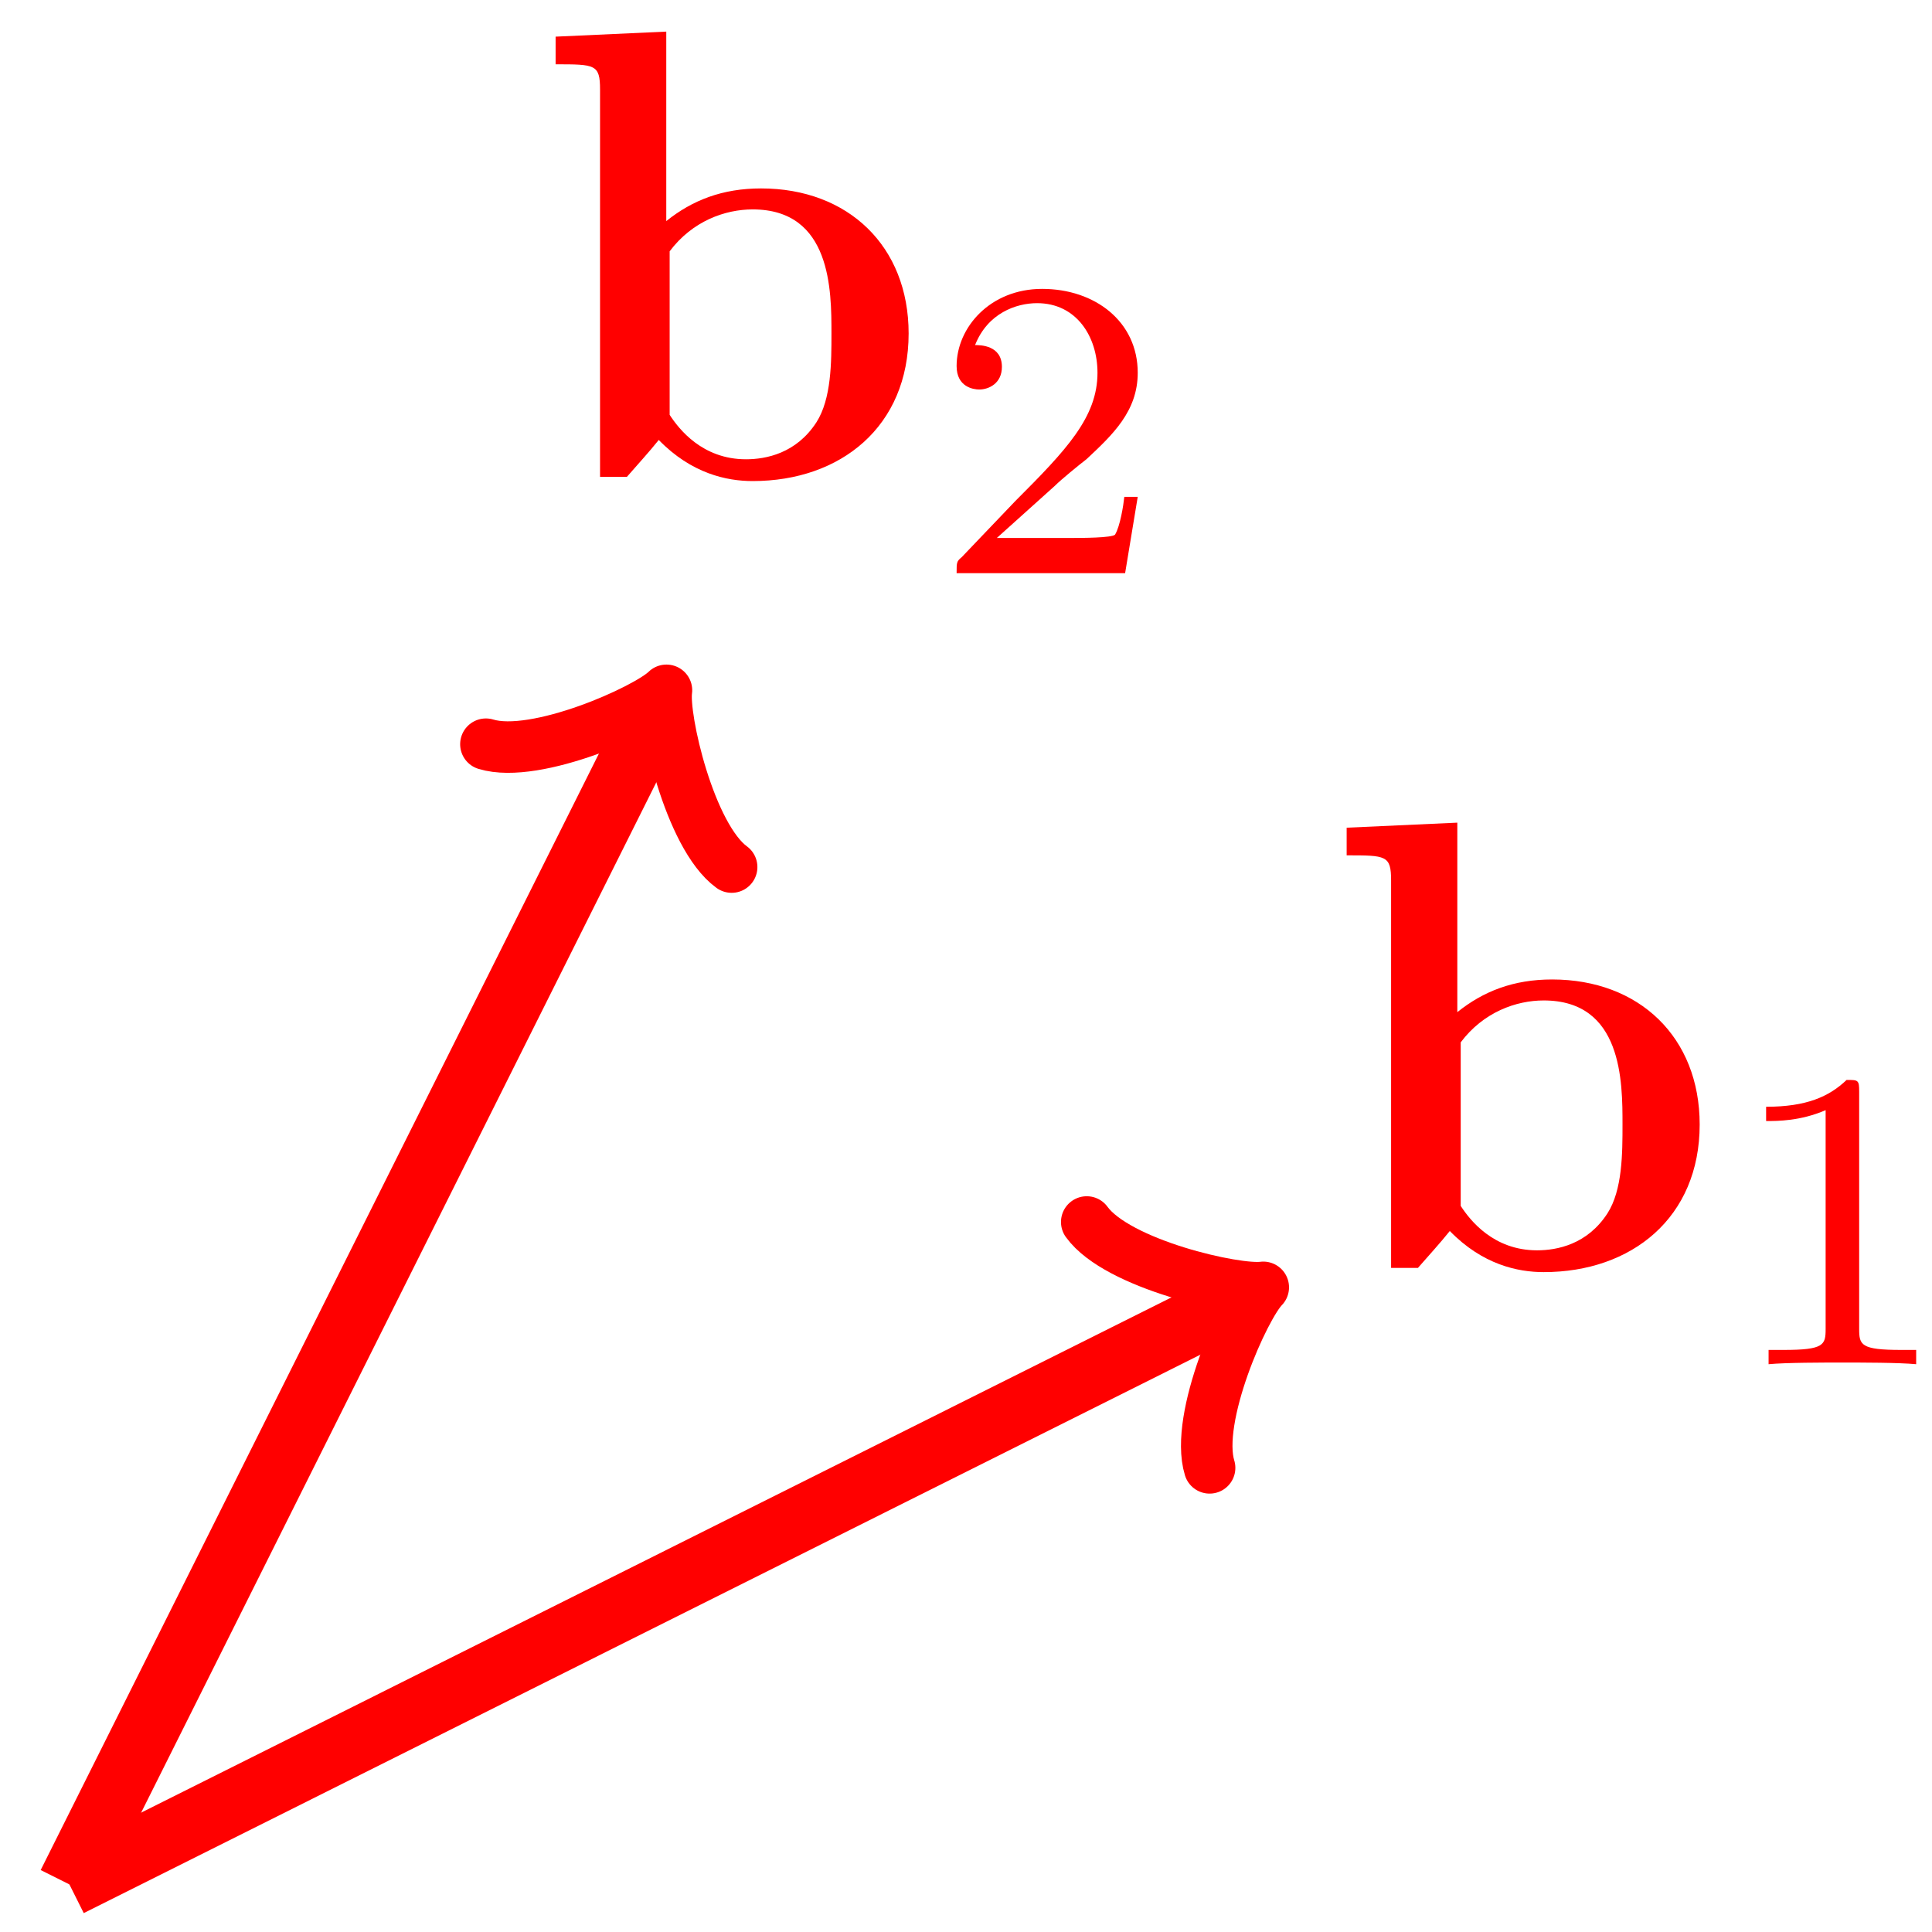
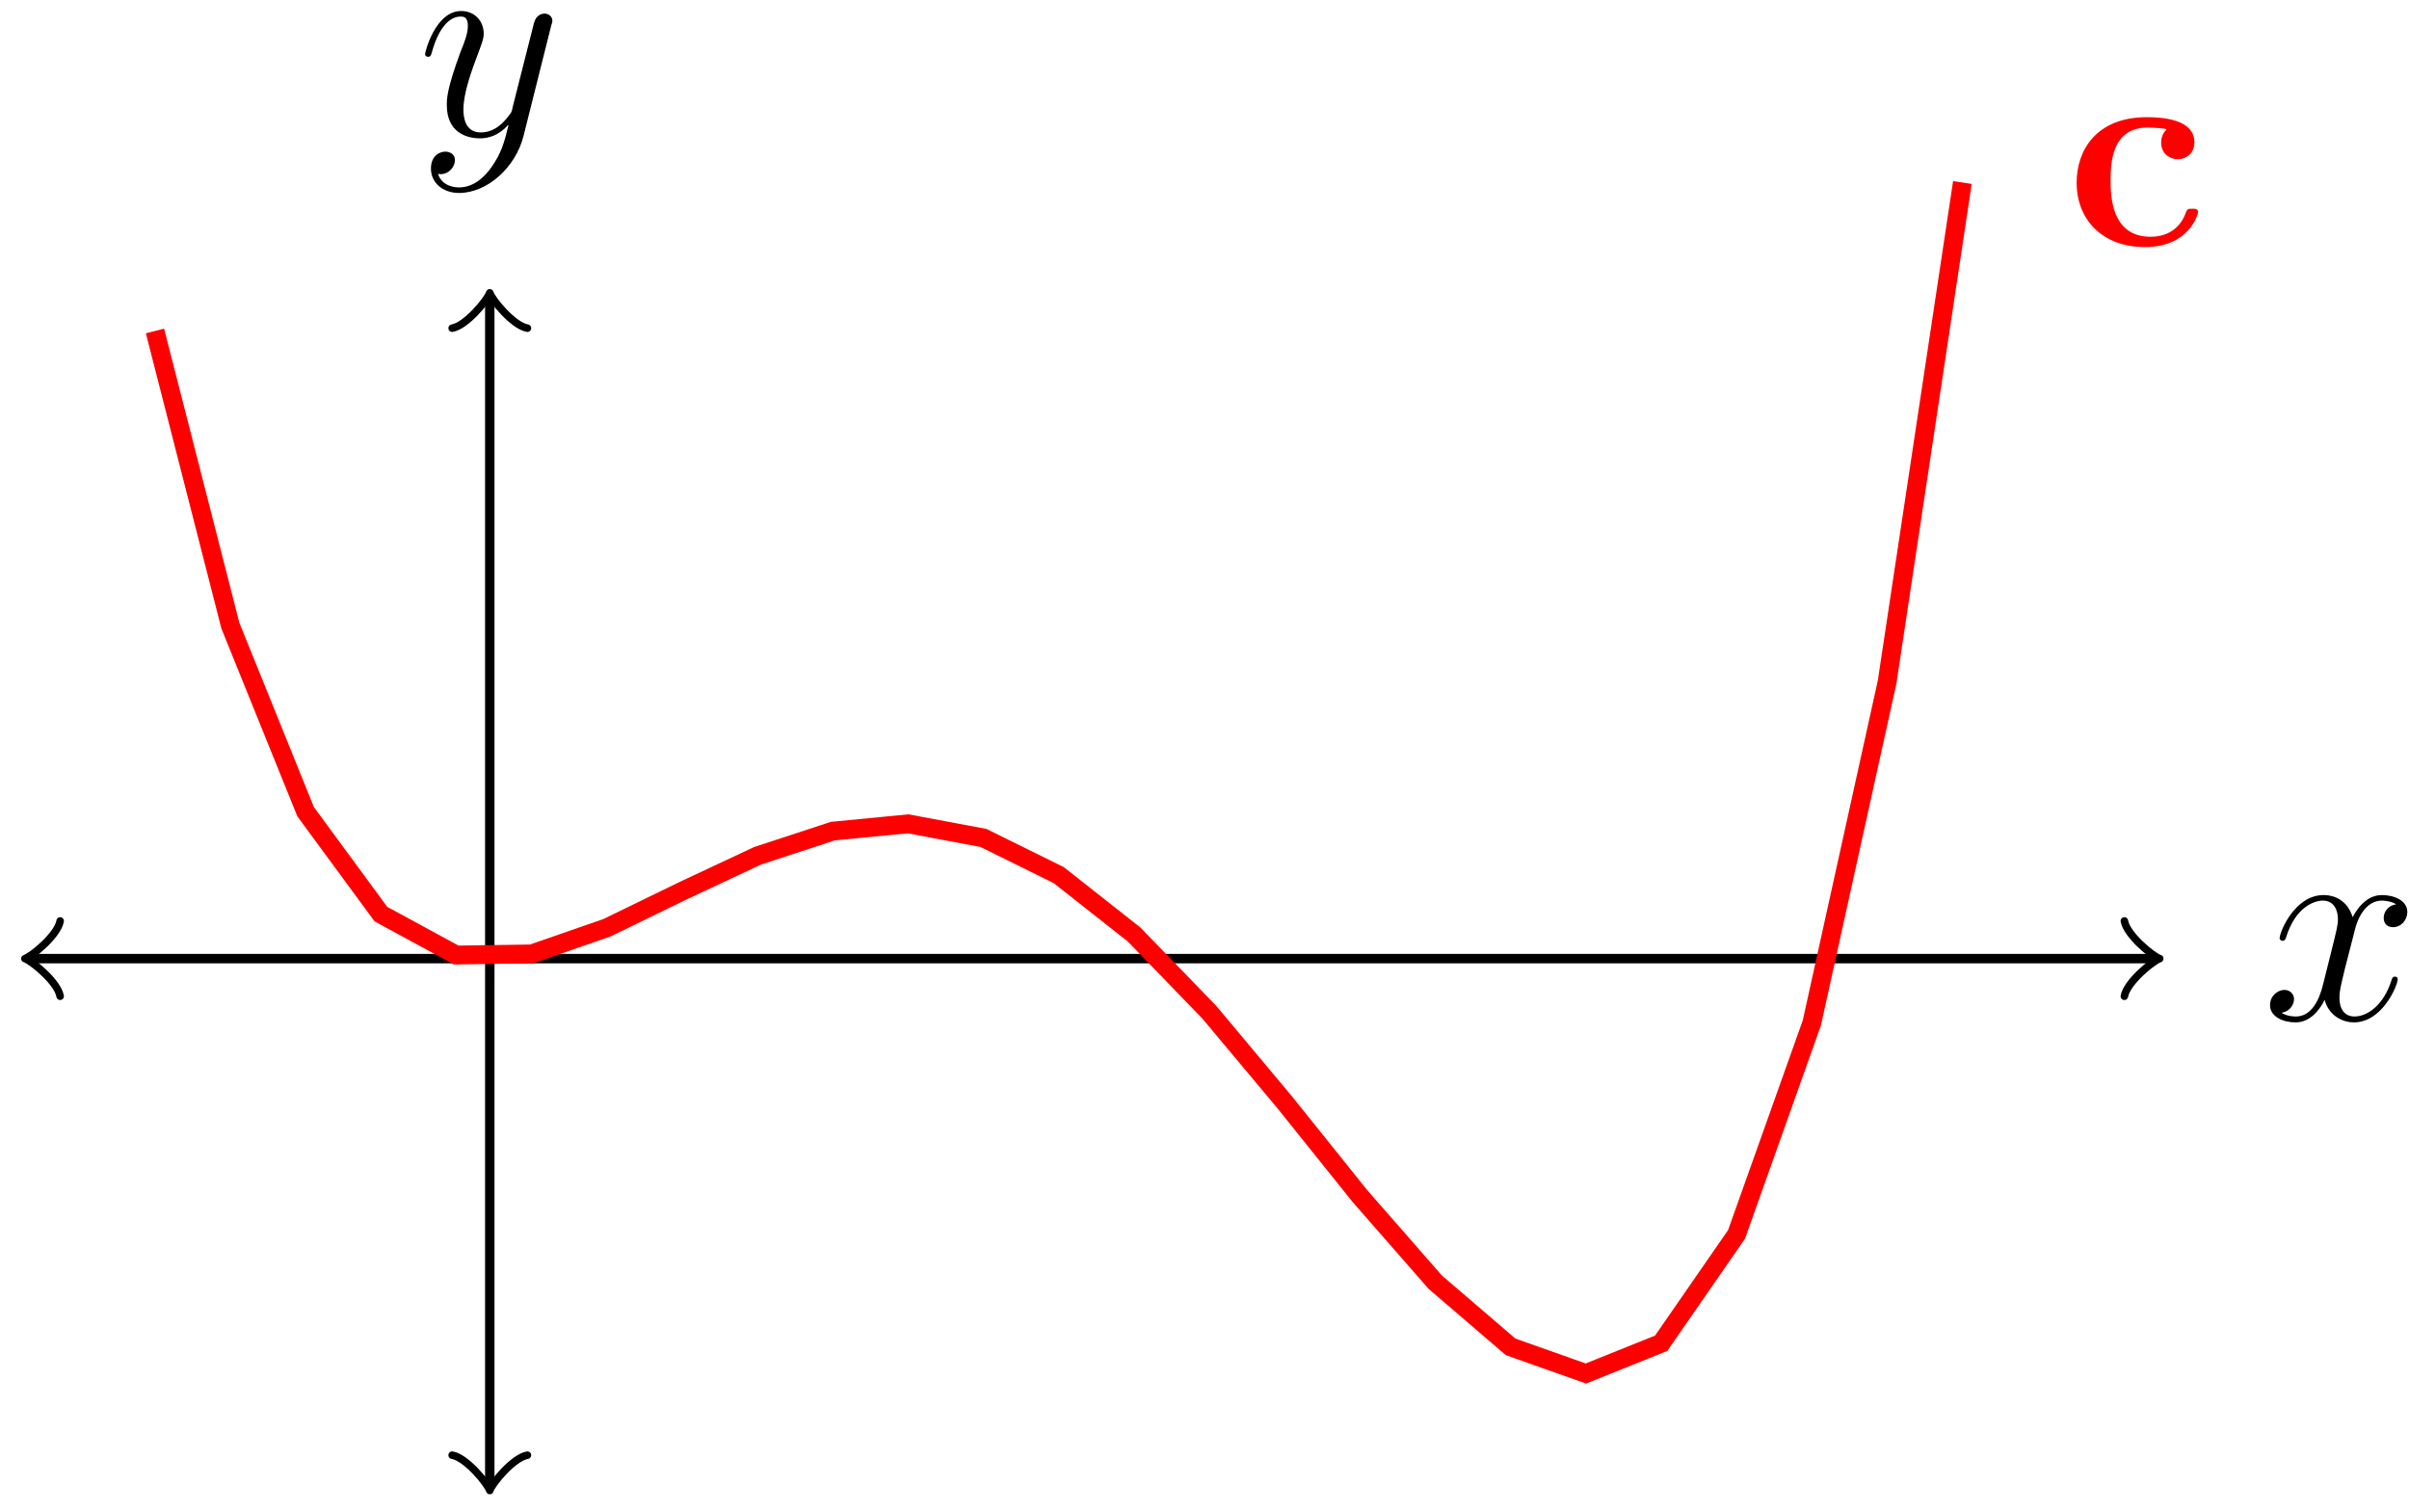
- <svg xmlns="http://www.w3.org/2000/svg" xmlns:xlink="http://www.w3.org/1999/xlink" width="36pt" height="36pt" viewBox="0 0 36 36" version="1.1">
+ <svg xmlns="http://www.w3.org/2000/svg" xmlns:xlink="http://www.w3.org/1999/xlink" width="102pt" height="64pt" viewBox="0 0 102 64" version="1.1">
  <defs>
    <g>
      <symbol overflow="visible" id="glyph0-0">
        <path style="stroke:none;" d="" />
      </symbol>
      <symbol overflow="visible" id="glyph0-1">
-         <path style="stroke:none;" d="M 2.484 -8.297 L 0.422 -8.203 L 0.422 -7.688 C 1.156 -7.688 1.25 -7.688 1.25 -7.219 L 1.25 0 L 1.75 0 C 1.953 -0.234 2.156 -0.453 2.344 -0.688 C 2.953 -0.062 3.609 0.078 4.094 0.078 C 5.734 0.078 7 -0.938 7 -2.672 C 7 -4.297 5.875 -5.375 4.25 -5.375 C 3.531 -5.375 2.969 -5.156 2.484 -4.766 Z M 2.547 -4.203 C 2.969 -4.766 3.578 -4.984 4.094 -4.984 C 5.562 -4.984 5.562 -3.469 5.562 -2.672 C 5.562 -2.141 5.562 -1.453 5.281 -1.016 C 4.906 -0.438 4.344 -0.328 3.969 -0.328 C 3.156 -0.328 2.719 -0.891 2.547 -1.156 Z M 2.547 -4.203 " />
+         <path style="stroke:none;" d="M 5.672 -4.875 C 5.281 -4.812 5.141 -4.516 5.141 -4.297 C 5.141 -4 5.359 -3.906 5.531 -3.906 C 5.891 -3.906 6.141 -4.219 6.141 -4.547 C 6.141 -5.047 5.562 -5.266 5.062 -5.266 C 4.344 -5.266 3.938 -4.547 3.828 -4.328 C 3.547 -5.219 2.812 -5.266 2.594 -5.266 C 1.375 -5.266 0.734 -3.703 0.734 -3.438 C 0.734 -3.391 0.781 -3.328 0.859 -3.328 C 0.953 -3.328 0.984 -3.406 1 -3.453 C 1.406 -4.781 2.219 -5.031 2.562 -5.031 C 3.094 -5.031 3.203 -4.531 3.203 -4.25 C 3.203 -3.984 3.125 -3.703 2.984 -3.125 L 2.578 -1.5 C 2.406 -0.781 2.062 -0.125 1.422 -0.125 C 1.359 -0.125 1.062 -0.125 0.812 -0.281 C 1.25 -0.359 1.344 -0.719 1.344 -0.859 C 1.344 -1.094 1.156 -1.25 0.938 -1.25 C 0.641 -1.25 0.328 -0.984 0.328 -0.609 C 0.328 -0.109 0.891 0.125 1.406 0.125 C 1.984 0.125 2.391 -0.328 2.641 -0.828 C 2.828 -0.125 3.438 0.125 3.875 0.125 C 5.094 0.125 5.734 -1.453 5.734 -1.703 C 5.734 -1.766 5.688 -1.812 5.625 -1.812 C 5.516 -1.812 5.5 -1.75 5.469 -1.656 C 5.141 -0.609 4.453 -0.125 3.906 -0.125 C 3.484 -0.125 3.266 -0.438 3.266 -0.922 C 3.266 -1.188 3.312 -1.375 3.5 -2.156 L 3.922 -3.797 C 4.094 -4.5 4.5 -5.031 5.062 -5.031 C 5.078 -5.031 5.422 -5.031 5.672 -4.875 Z M 5.672 -4.875 " />
+       </symbol>
+       <symbol overflow="visible" id="glyph0-2">
+         <path style="stroke:none;" d="M 3.141 1.344 C 2.828 1.797 2.359 2.203 1.766 2.203 C 1.625 2.203 1.047 2.172 0.875 1.625 C 0.906 1.641 0.969 1.641 0.984 1.641 C 1.344 1.641 1.594 1.328 1.594 1.047 C 1.594 0.781 1.359 0.688 1.188 0.688 C 0.984 0.688 0.578 0.828 0.578 1.406 C 0.578 2.016 1.094 2.438 1.766 2.438 C 2.969 2.438 4.172 1.344 4.5 0.016 L 5.672 -4.656 C 5.688 -4.703 5.719 -4.781 5.719 -4.859 C 5.719 -5.031 5.562 -5.156 5.391 -5.156 C 5.281 -5.156 5.031 -5.109 4.938 -4.75 L 4.047 -1.234 C 4 -1.016 4 -0.984 3.891 -0.859 C 3.656 -0.531 3.266 -0.125 2.688 -0.125 C 2.016 -0.125 1.953 -0.781 1.953 -1.094 C 1.953 -1.781 2.281 -2.703 2.609 -3.562 C 2.734 -3.906 2.812 -4.078 2.812 -4.312 C 2.812 -4.812 2.453 -5.266 1.859 -5.266 C 0.766 -5.266 0.328 -3.531 0.328 -3.438 C 0.328 -3.391 0.375 -3.328 0.453 -3.328 C 0.562 -3.328 0.578 -3.375 0.625 -3.547 C 0.906 -4.547 1.359 -5.031 1.828 -5.031 C 1.938 -5.031 2.141 -5.031 2.141 -4.641 C 2.141 -4.328 2.016 -3.984 1.828 -3.531 C 1.25 -1.953 1.25 -1.562 1.25 -1.281 C 1.25 -0.141 2.062 0.125 2.656 0.125 C 3 0.125 3.438 0.016 3.844 -0.438 L 3.859 -0.422 C 3.688 0.281 3.562 0.75 3.141 1.344 Z M 3.141 1.344 " />
      </symbol>
      <symbol overflow="visible" id="glyph1-0">
        <path style="stroke:none;" d="" />
      </symbol>
      <symbol overflow="visible" id="glyph1-1">
-         <path style="stroke:none;" d="M 2.5 -5.078 C 2.5 -5.297 2.484 -5.297 2.266 -5.297 C 1.938 -4.984 1.516 -4.797 0.766 -4.797 L 0.766 -4.531 C 0.984 -4.531 1.406 -4.531 1.875 -4.734 L 1.875 -0.656 C 1.875 -0.359 1.844 -0.266 1.094 -0.266 L 0.812 -0.266 L 0.812 0 C 1.141 -0.031 1.828 -0.031 2.188 -0.031 C 2.547 -0.031 3.234 -0.031 3.562 0 L 3.562 -0.266 L 3.281 -0.266 C 2.531 -0.266 2.5 -0.359 2.5 -0.656 Z M 2.5 -5.078 " />
-       </symbol>
-       <symbol overflow="visible" id="glyph1-2">
-         <path style="stroke:none;" d="M 2.25 -1.625 C 2.375 -1.75 2.703 -2.016 2.844 -2.125 C 3.328 -2.578 3.797 -3.016 3.797 -3.734 C 3.797 -4.688 3 -5.297 2.016 -5.297 C 1.047 -5.297 0.422 -4.578 0.422 -3.859 C 0.422 -3.469 0.734 -3.422 0.844 -3.422 C 1.016 -3.422 1.266 -3.531 1.266 -3.844 C 1.266 -4.25 0.859 -4.25 0.766 -4.25 C 1 -4.844 1.531 -5.031 1.922 -5.031 C 2.656 -5.031 3.047 -4.406 3.047 -3.734 C 3.047 -2.906 2.469 -2.297 1.516 -1.344 L 0.516 -0.297 C 0.422 -0.219 0.422 -0.203 0.422 0 L 3.562 0 L 3.797 -1.422 L 3.547 -1.422 C 3.531 -1.266 3.469 -0.875 3.375 -0.719 C 3.328 -0.656 2.719 -0.656 2.594 -0.656 L 1.172 -0.656 Z M 2.25 -1.625 " />
+         <path style="stroke:none;" d="M 5.594 -1.406 C 5.594 -1.547 5.469 -1.547 5.344 -1.547 C 5.156 -1.547 5.141 -1.531 5.078 -1.391 C 5 -1.156 4.672 -0.359 3.578 -0.359 C 1.891 -0.359 1.891 -2.172 1.891 -2.719 C 1.891 -3.422 1.906 -4.984 3.469 -4.984 C 3.547 -4.984 4.25 -4.953 4.25 -4.906 C 4.25 -4.891 4.25 -4.875 4.219 -4.859 C 4.188 -4.828 4.031 -4.656 4.031 -4.344 C 4.031 -3.844 4.438 -3.641 4.734 -3.641 C 4.984 -3.641 5.438 -3.797 5.438 -4.359 C 5.438 -5.344 4.062 -5.422 3.422 -5.422 C 1.297 -5.422 0.453 -4.031 0.453 -2.656 C 0.453 -1.031 1.594 0.078 3.344 0.078 C 5.219 0.078 5.594 -1.312 5.594 -1.406 Z M 5.594 -1.406 " />
      </symbol>
    </g>
  </defs>
  <g id="surface1">
-     <path style="fill:none;stroke-width:1.196;stroke-linecap:butt;stroke-linejoin:miter;stroke:rgb(100%,0%,0%);stroke-opacity:1;stroke-miterlimit:10;" d="M -0 -0.001 L 21.816 10.909 " transform="matrix(1,0,0,-1,1.293,35.112)" />
-     <path style="fill:none;stroke-width:0.956;stroke-linecap:round;stroke-linejoin:round;stroke:rgb(100%,0%,0%);stroke-opacity:1;stroke-miterlimit:10;" d="M -1.911 2.551 C -1.754 1.594 -0 0.161 0.477 0.001 C -0 -0.161 -1.752 -1.595 -1.912 -2.55 " transform="matrix(0.898,-0.449,-0.449,-0.898,23.11124,24.20288)" />
+     <path style="fill:none;stroke-width:0.399;stroke-linecap:butt;stroke-linejoin:miter;stroke:rgb(0%,0%,0%);stroke-opacity:1;stroke-miterlimit:10;" d="M -19.385 0.001 L 70.408 0.001 " transform="matrix(1,0,0,-1,20.737,40.587)" />
+     <path style="fill:none;stroke-width:0.319;stroke-linecap:round;stroke-linejoin:round;stroke:rgb(0%,0%,0%);stroke-opacity:1;stroke-miterlimit:10;" d="M -1.194 1.593 C -1.097 0.995 0.001 0.101 0.298 -0.001 C 0.001 -0.099 -1.097 -0.997 -1.194 -1.595 " transform="matrix(-1,0,0,1,1.35262,40.587)" />
+     <path style="fill:none;stroke-width:0.319;stroke-linecap:round;stroke-linejoin:round;stroke:rgb(0%,0%,0%);stroke-opacity:1;stroke-miterlimit:10;" d="M -1.197 1.595 C -1.095 0.997 -0.001 0.099 0.3 0.001 C -0.001 -0.101 -1.095 -0.995 -1.197 -1.593 " transform="matrix(1,0,0,-1,91.14574,40.587)" />
+     <g style="fill:rgb(0%,0%,0%);fill-opacity:1;">
+       <use xlink:href="#glyph0-1" x="95.788" y="43.161" />
+     </g>
+     <path style="fill:none;stroke-width:0.399;stroke-linecap:butt;stroke-linejoin:miter;stroke:rgb(0%,0%,0%);stroke-opacity:1;stroke-miterlimit:10;" d="M 0.001 -22.218 L 0.001 27.888 " transform="matrix(1,0,0,-1,20.737,40.587)" />
+     <path style="fill:none;stroke-width:0.319;stroke-linecap:round;stroke-linejoin:round;stroke:rgb(0%,0%,0%);stroke-opacity:1;stroke-miterlimit:10;" d="M -1.197 1.595 C -1.095 0.997 -0.002 0.099 0.299 0.001 C -0.002 -0.1 -1.095 -0.995 -1.197 -1.592 " transform="matrix(0,1,1,0,20.737,62.80624)" />
+     <path style="fill:none;stroke-width:0.319;stroke-linecap:round;stroke-linejoin:round;stroke:rgb(0%,0%,0%);stroke-opacity:1;stroke-miterlimit:10;" d="M -1.196 1.592 C -1.094 0.995 -0.001 0.1 0.3 -0.001 C -0.001 -0.099 -1.094 -0.997 -1.196 -1.595 " transform="matrix(0,-1,-1,0,20.737,12.69848)" />
+     <g style="fill:rgb(0%,0%,0%);fill-opacity:1;">
+       <use xlink:href="#glyph0-2" x="17.669" y="5.732" />
+     </g>
+     <path style="fill:none;stroke-width:0.797;stroke-linecap:butt;stroke-linejoin:miter;stroke:rgb(100%,0%,0%);stroke-opacity:1;stroke-miterlimit:10;" d="M -14.175 26.575 L -10.983 14.099 L -7.796 6.22 L -4.608 1.884 L -1.421 0.153 L 1.771 0.2 L 4.958 1.306 L 8.146 2.857 L 11.337 4.353 L 14.525 5.399 L 17.712 5.708 L 20.904 5.11 L 24.091 3.536 L 27.279 1.024 L 30.466 -2.268 L 33.658 -6.081 L 36.845 -10.054 L 40.033 -13.698 L 43.224 -16.436 L 46.411 -17.565 L 49.599 -16.284 L 52.79 -11.675 L 55.978 -2.722 L 59.165 11.708 L 62.353 32.86 " transform="matrix(1,0,0,-1,20.737,40.587)" />
    <g style="fill:rgb(100%,0%,0%);fill-opacity:1;">
-       <use xlink:href="#glyph0-1" x="24.671" y="23.626" />
-     </g>
-     <g style="fill:rgb(100%,0%,0%);fill-opacity:1;">
-       <use xlink:href="#glyph1-1" x="32.143" y="25.42" />
-     </g>
-     <path style="fill:none;stroke-width:1.196;stroke-linecap:butt;stroke-linejoin:miter;stroke:rgb(100%,0%,0%);stroke-opacity:1;stroke-miterlimit:10;" d="M -0 -0.001 L 10.91 21.819 " transform="matrix(1,0,0,-1,1.293,35.112)" />
-     <path style="fill:none;stroke-width:0.956;stroke-linecap:round;stroke-linejoin:round;stroke:rgb(100%,0%,0%);stroke-opacity:1;stroke-miterlimit:10;" d="M -1.913 2.549 C -1.753 1.593 -0.001 0.16 0.48 -0.001 C -0.002 -0.159 -1.754 -1.596 -1.913 -2.55 " transform="matrix(0.449,-0.898,-0.898,-0.449,12.20212,13.29376)" />
-     <g style="fill:rgb(100%,0%,0%);fill-opacity:1;">
-       <use xlink:href="#glyph0-1" x="9.931" y="8.886" />
-     </g>
-     <g style="fill:rgb(100%,0%,0%);fill-opacity:1;">
-       <use xlink:href="#glyph1-2" x="17.403" y="10.68" />
+       <use xlink:href="#glyph1-1" x="87.475" y="10.383" />
    </g>
  </g>
</svg>
